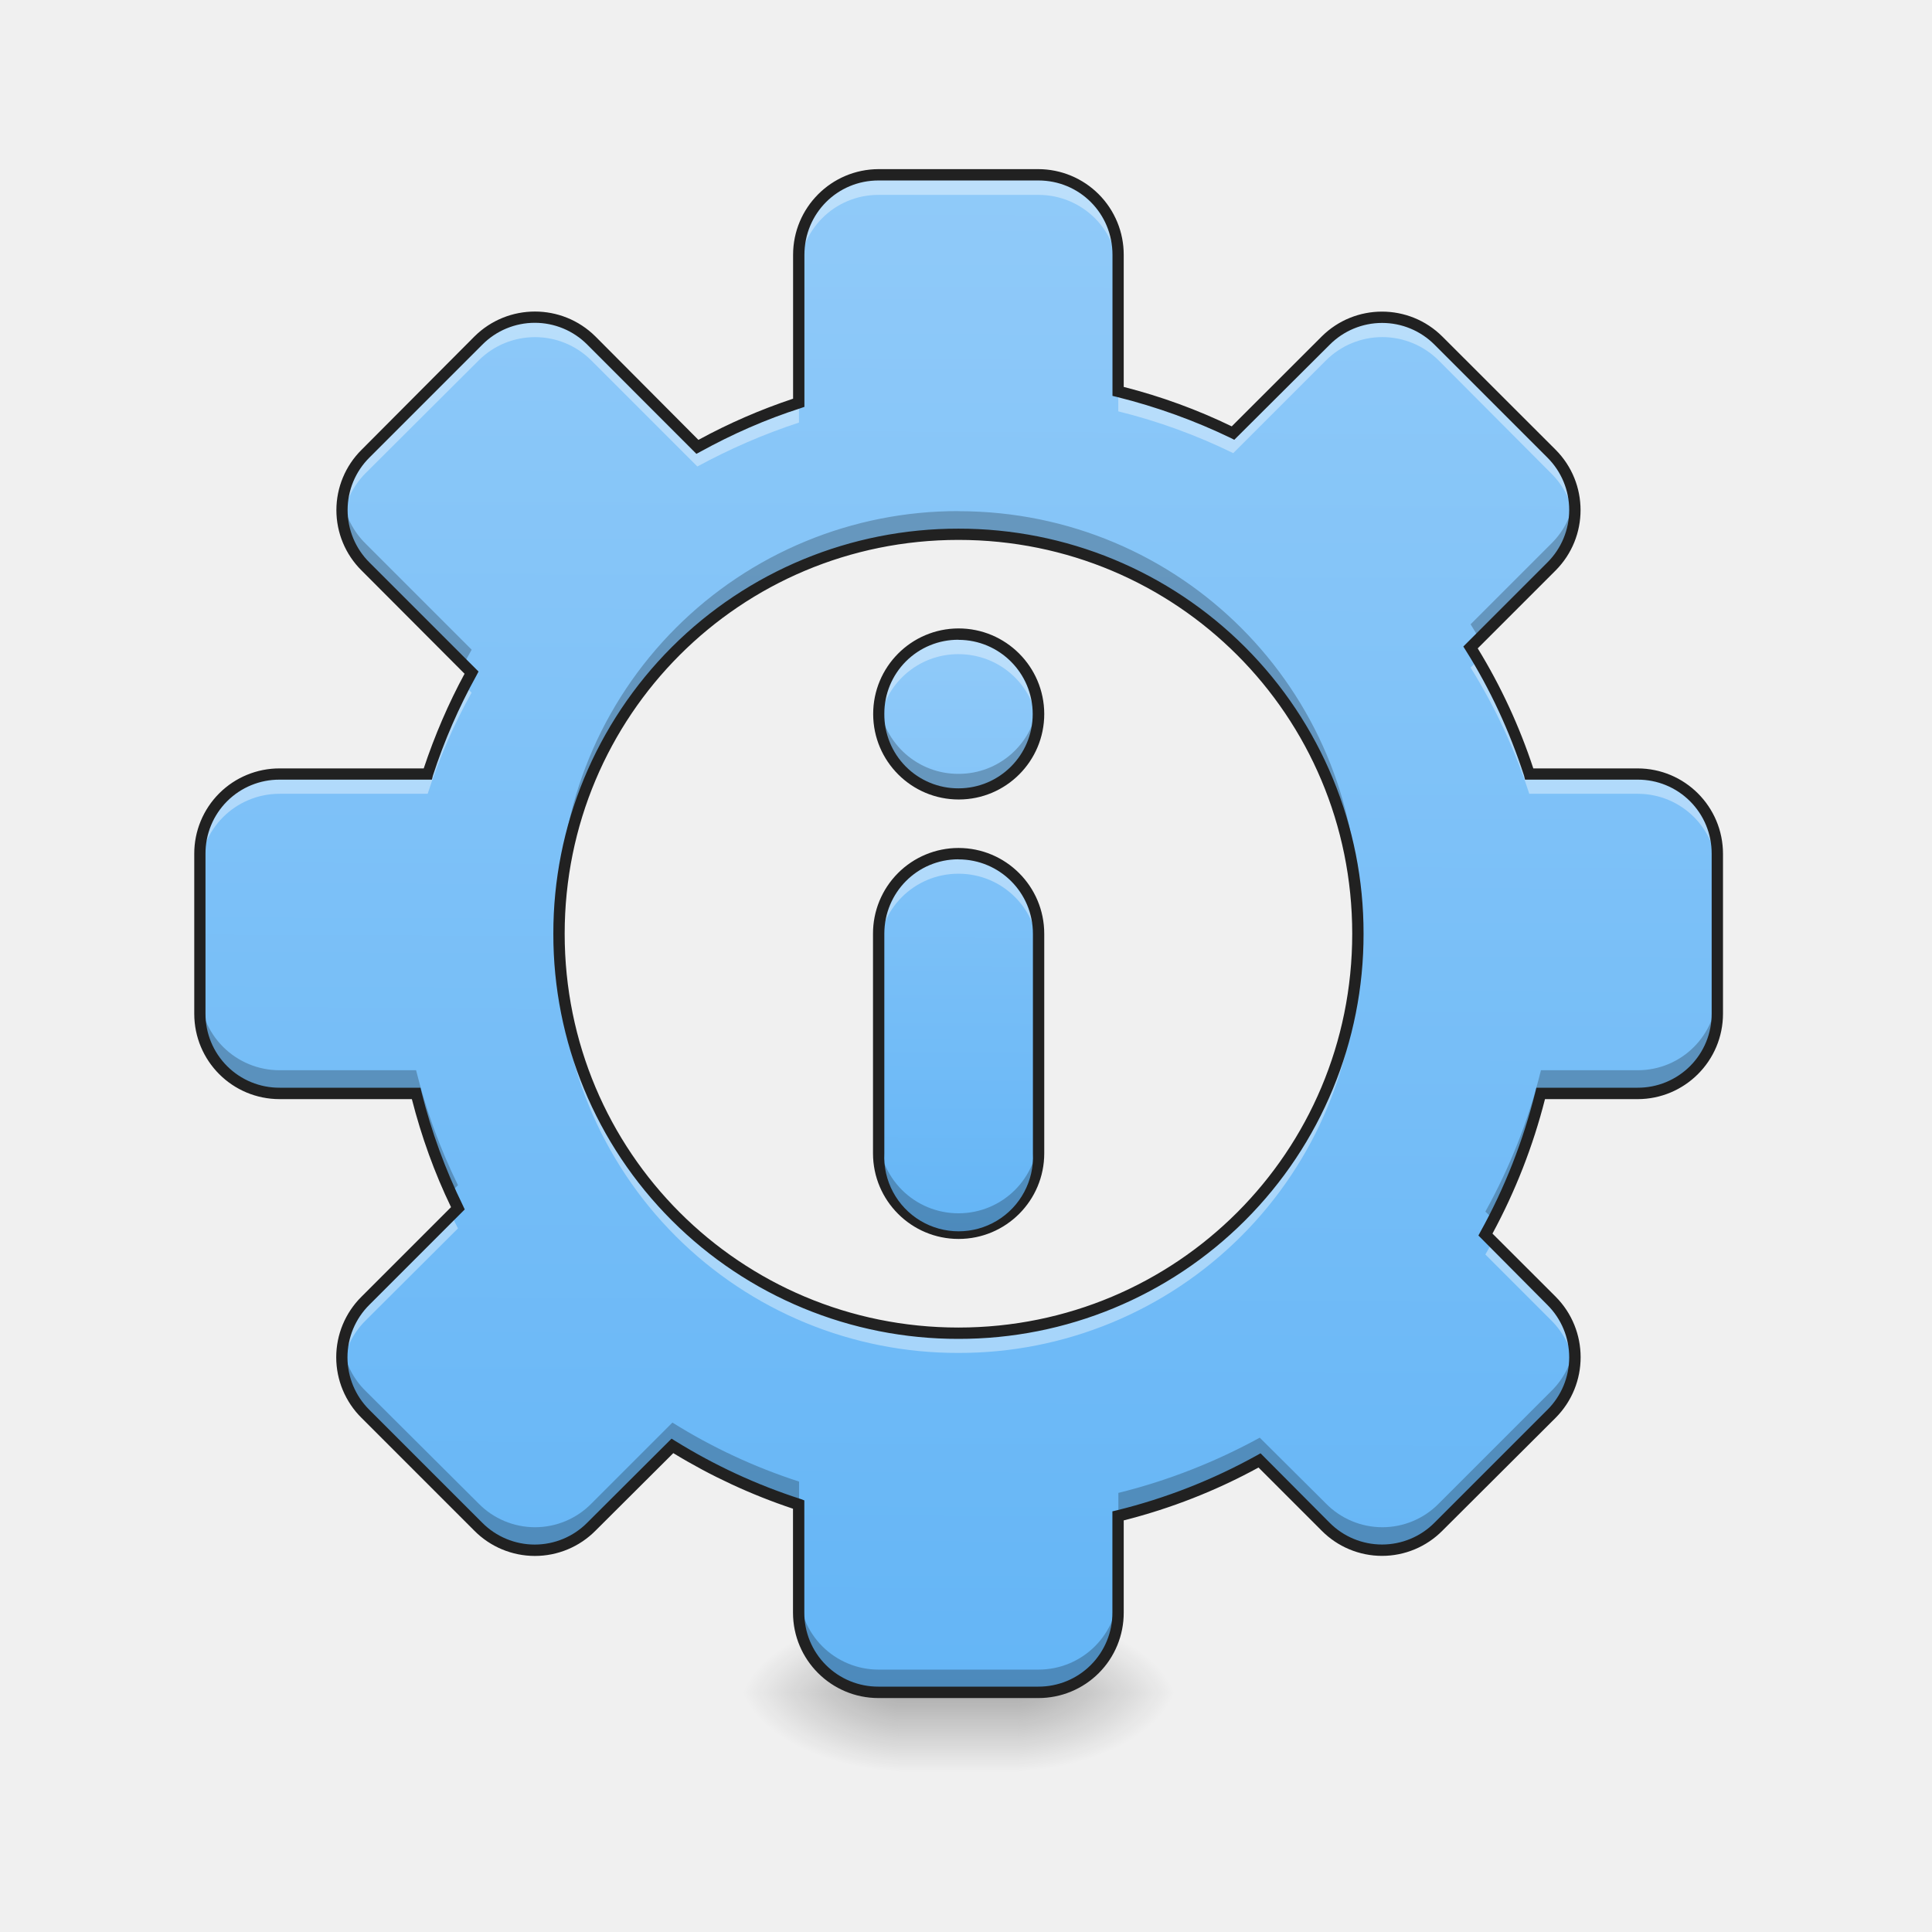
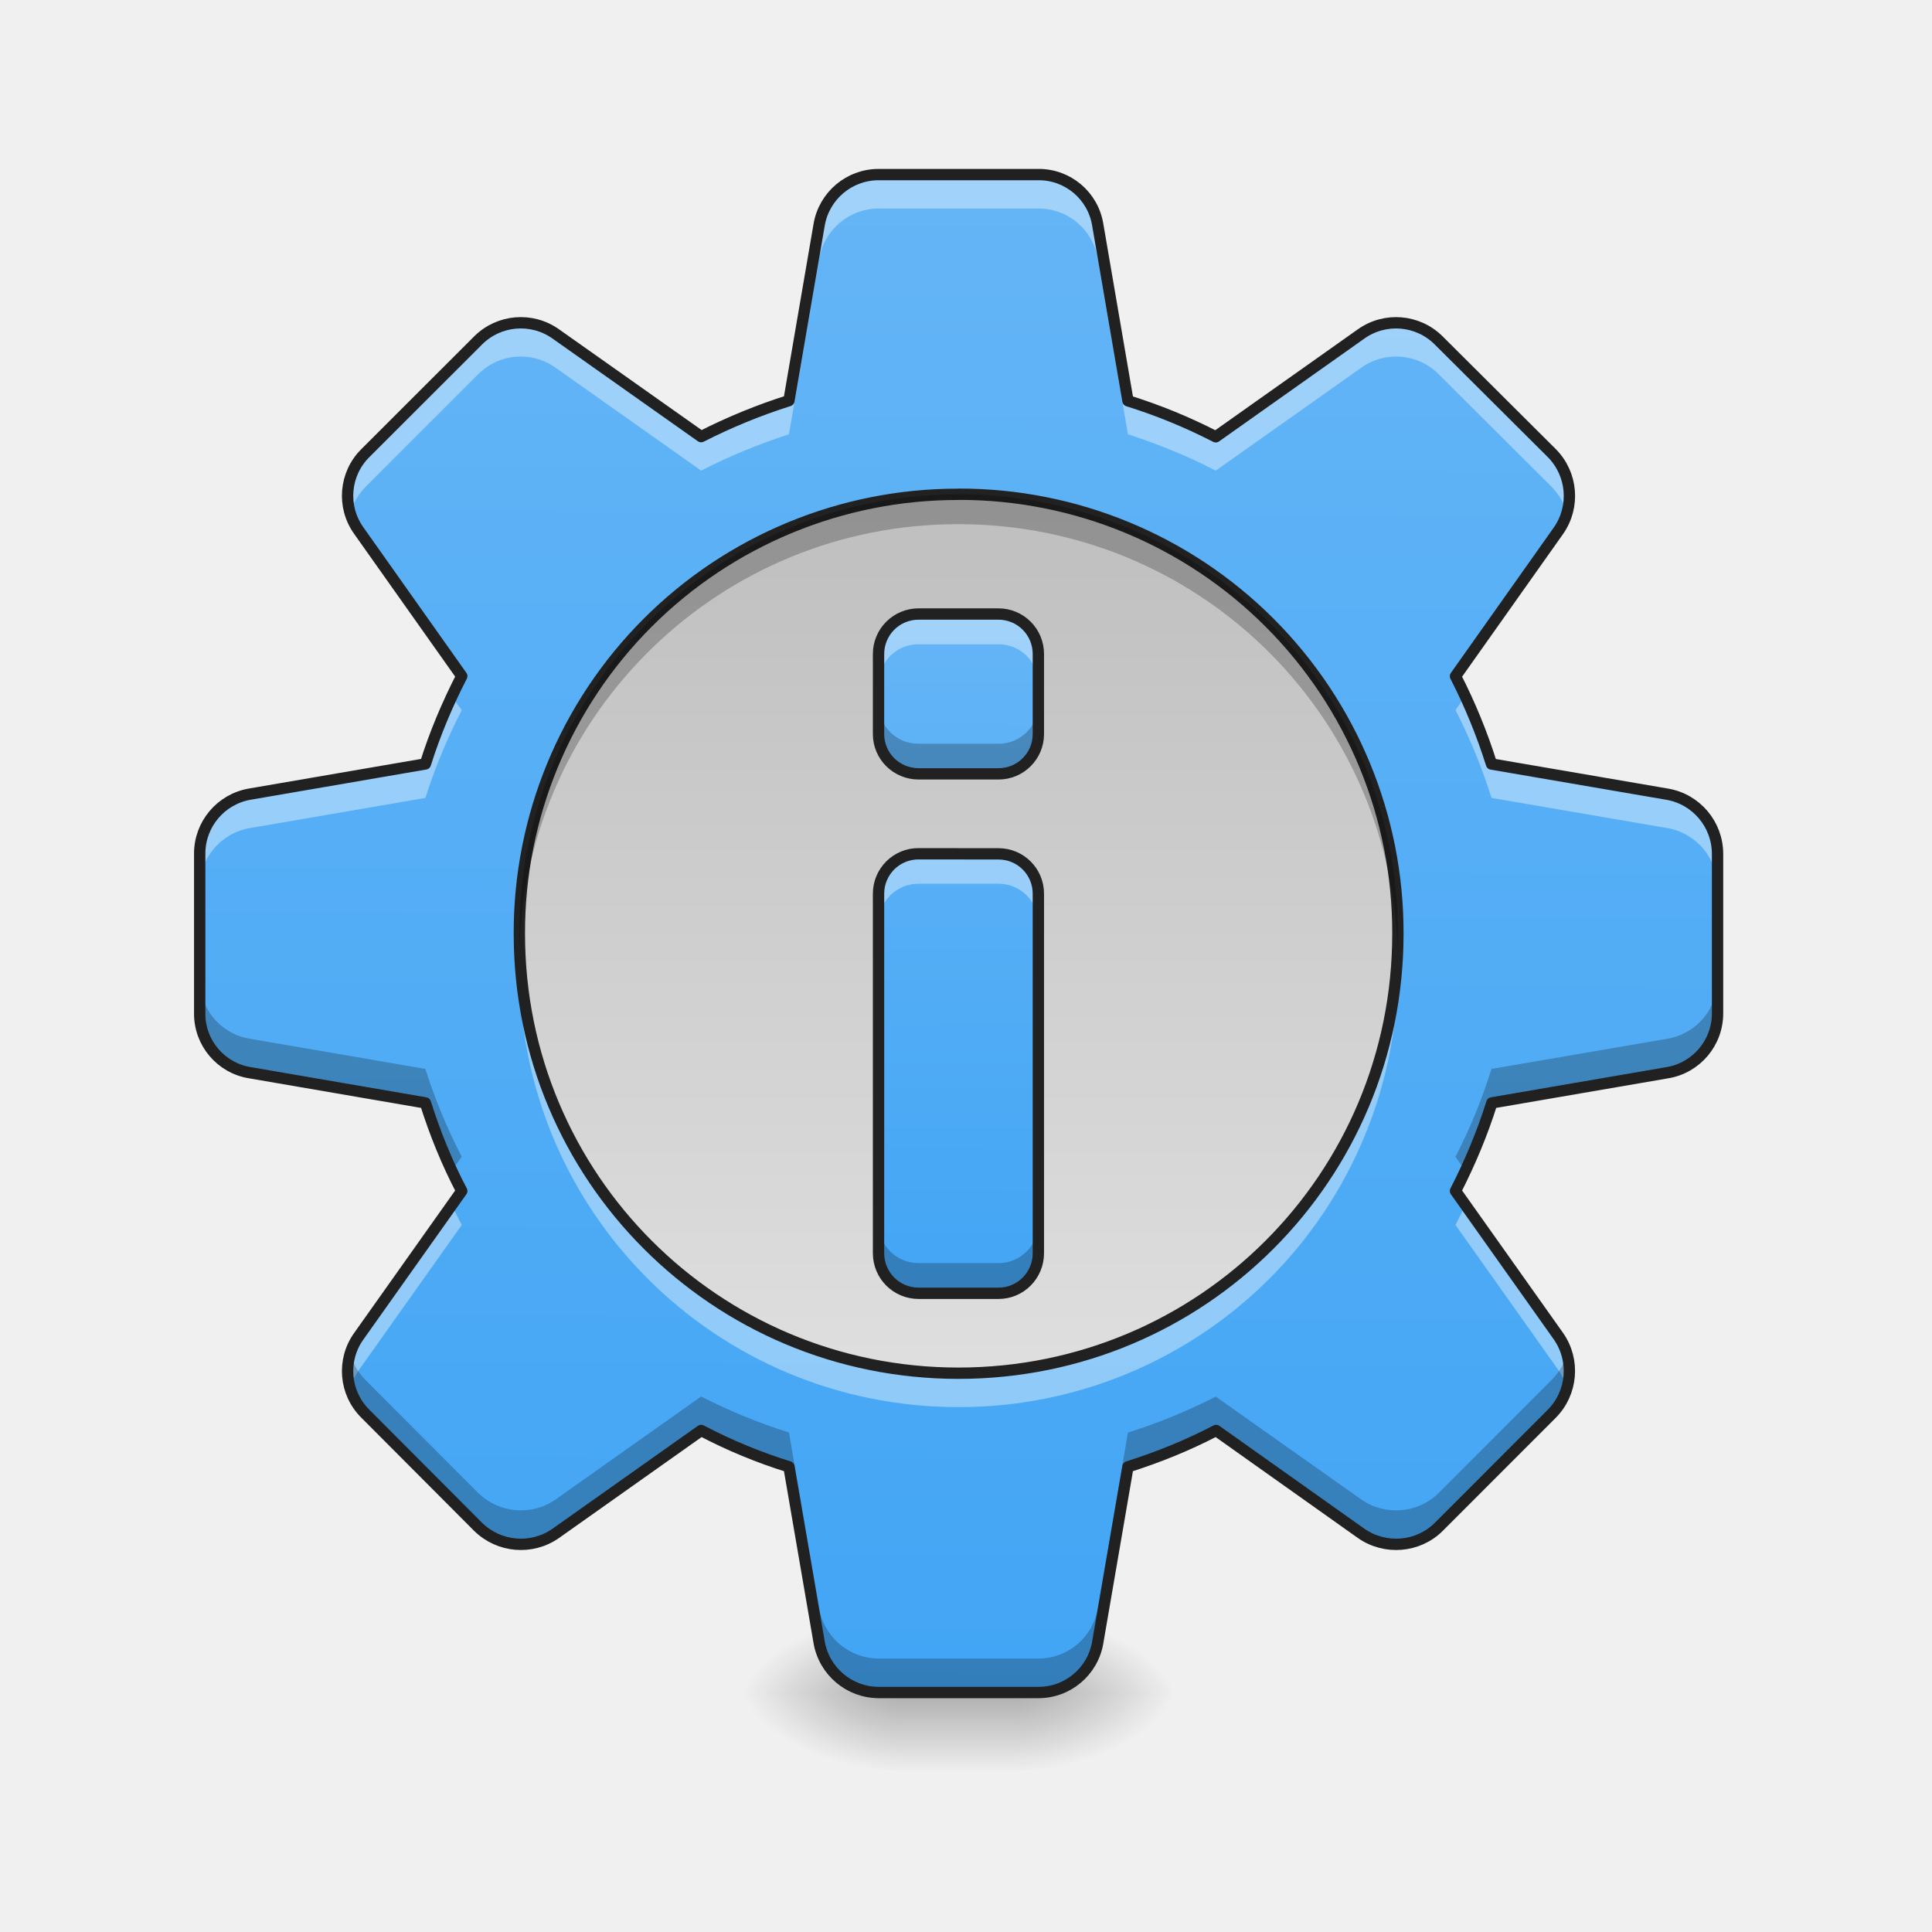
<svg xmlns="http://www.w3.org/2000/svg" width="22pt" height="22pt" viewBox="0 0 22 22">
  <defs>
    <linearGradient id="a" gradientUnits="userSpaceOnUse" x1="254" y1="233.5" x2="254" y2="254.667" gradientTransform="matrix(.04297 0 0 .04297 -1.592 9.24)">
      <stop offset="0" stop-opacity=".275" />
      <stop offset="1" stop-opacity="0" />
    </linearGradient>
    <radialGradient id="b" gradientUnits="userSpaceOnUse" cx="450.909" cy="189.579" fx="450.909" fy="189.579" r="21.167" gradientTransform="matrix(0 -.05372 -.09669 0 29.7 43.722)">
      <stop offset="0" stop-opacity=".314" />
      <stop offset=".222" stop-opacity=".275" />
      <stop offset="1" stop-opacity="0" />
    </radialGradient>
    <radialGradient id="c" gradientUnits="userSpaceOnUse" cx="450.909" cy="189.579" fx="450.909" fy="189.579" r="21.167" gradientTransform="matrix(0 .05372 .09669 0 -7.87 -5.175)">
      <stop offset="0" stop-opacity=".314" />
      <stop offset=".222" stop-opacity=".275" />
      <stop offset="1" stop-opacity="0" />
    </radialGradient>
    <radialGradient id="d" gradientUnits="userSpaceOnUse" cx="450.909" cy="189.579" fx="450.909" fy="189.579" r="21.167" gradientTransform="matrix(0 -.05372 .09669 0 -7.87 43.722)">
      <stop offset="0" stop-opacity=".314" />
      <stop offset=".222" stop-opacity=".275" />
      <stop offset="1" stop-opacity="0" />
    </radialGradient>
    <radialGradient id="e" gradientUnits="userSpaceOnUse" cx="450.909" cy="189.579" fx="450.909" fy="189.579" r="21.167" gradientTransform="matrix(0 .05372 -.09669 0 29.7 -5.175)">
      <stop offset="0" stop-opacity=".314" />
      <stop offset=".222" stop-opacity=".275" />
      <stop offset="1" stop-opacity="0" />
    </radialGradient>
-     <linearGradient id="f" gradientUnits="userSpaceOnUse" x1="960" y1="1695.118" x2="960" y2="175.118" gradientTransform="rotate(.24) scale(.01137)">
-       <stop offset="0" stop-color="#64b5f6" />
-       <stop offset="1" stop-color="#90caf9" />
+     <linearGradient id="f" gradientUnits="userSpaceOnUse" x1="254" y1="-94.583" x2="254" y2="159.417" gradientTransform="matrix(.04297 0 0 .04297 0 9.24)">
+       <stop offset="0" stop-color="#bdbdbd" />
+       <stop offset="1" stop-color="#e0e0e0" />
    </linearGradient>
-     <linearGradient id="g" gradientUnits="userSpaceOnUse" x1="960" y1="1235.118" x2="960" y2="635.118" gradientTransform="rotate(.24) scale(.01137)">
-       <stop offset="0" stop-color="#64b5f6" />
-       <stop offset="1" stop-color="#90caf9" />
+     <linearGradient id="g" gradientUnits="userSpaceOnUse" x1="960" y1="1695.118" x2="960" y2="175.118" gradientTransform="rotate(.24) scale(.01137)">
+       <stop offset="0" stop-color="#42a5f5" />
+       <stop offset="1" stop-color="#64b5f6" />
+     </linearGradient>
+     <linearGradient id="h" gradientUnits="userSpaceOnUse" x1="960" y1="1295.118" x2="960" y2="615.118" gradientTransform="rotate(.24) scale(.01137)">
+       <stop offset="0" stop-color="#42a5f5" />
+       <stop offset="1" stop-color="#64b5f6" />
    </linearGradient>
  </defs>
  <path d="M10.234 18.934h1.364v1.25h-1.364zm0 0" fill="url(#a)" />
  <path d="M11.598 19.273h1.82v-.91h-1.82zm0 0" fill="url(#b)" />
  <path d="M10.234 19.273h-1.82v.91h1.82zm0 0" fill="url(#c)" />
  <path d="M10.234 19.273h-1.82v-.91h1.82zm0 0" fill="url(#d)" />
  <path d="M11.598 19.273h1.82v.91h-1.82zm0 0" fill="url(#e)" />
-   <path d="M10.004 1.992a.905.905 0 0 0-.906.91v1.684c-.407.133-.79.3-1.157.5L6.734 3.879a.908.908 0 0 0-1.285 0L4.16 5.164a.912.912 0 0 0 0 1.29L5.371 7.66c-.203.363-.371.75-.5 1.152H3.184a.909.909 0 0 0-.91.91v1.821c0 .504.406.91.91.91h1.554c.114.457.274.895.477 1.309l-1.055 1.05a.908.908 0 0 0 0 1.286l1.29 1.289a.908.908 0 0 0 1.284 0l.922-.922c.446.277.93.504 1.442.668v1.23c0 .504.402.91.906.91h1.82c.504 0 .91-.406.91-.91v-1.101c.57-.14 1.11-.352 1.61-.63l.754.755a.908.908 0 0 0 1.285 0l1.285-1.29a.908.908 0 0 0 0-1.285l-.754-.753c.277-.5.492-1.04.633-1.606h1.101a.905.905 0 0 0 .907-.91v-1.82a.905.905 0 0 0-.907-.91h-1.234a6.432 6.432 0 0 0-.668-1.438l.922-.922a.912.912 0 0 0 0-1.289L16.383 3.88a.908.908 0 0 0-1.285 0l-1.055 1.05a6.78 6.78 0 0 0-1.309-.472V2.902a.909.909 0 0 0-.91-.91zm.91 4.094a4.54 4.54 0 0 1 4.55 4.547 4.54 4.54 0 0 1-4.55 4.547 4.536 4.536 0 0 1-4.547-4.547 4.536 4.536 0 0 1 4.547-4.547zm0 0" fill="url(#f)" />
-   <path d="M10.004 1.992a.905.905 0 0 0-.906.91v.227c0-.504.402-.91.906-.91h1.82c.504 0 .91.406.91.91v-.227a.909.909 0 0 0-.91-.91zM6.09 3.613a.892.892 0 0 0-.64.266L4.16 5.164a.903.903 0 0 0-.258.758.921.921 0 0 1 .258-.531l1.29-1.286a.908.908 0 0 1 1.284 0l1.207 1.207c.368-.199.75-.367 1.157-.5v-.226c-.407.133-.79.3-1.157.5L6.734 3.879a.901.901 0 0 0-.644-.266zm9.648 0a.892.892 0 0 0-.64.266l-1.055 1.05a6.78 6.78 0 0 0-1.309-.472v.227a6.54 6.54 0 0 1 1.309.476l1.055-1.055a.908.908 0 0 1 1.285 0l1.285 1.29a.93.93 0 0 1 .262.527.918.918 0 0 0-.262-.758L16.383 3.88a.901.901 0 0 0-.645-.266zm1.094 3.903l-.086.086c.277.445.504.93.668 1.437h1.234c.504 0 .907.406.907.91v-.226a.905.905 0 0 0-.907-.91h-1.234a6.355 6.355 0 0 0-.582-1.297zm-11.543.293c-.164.32-.309.656-.418 1.003H3.184a.909.909 0 0 0-.91.91v.227c0-.504.406-.91.91-.91H4.87c.129-.402.297-.789.5-1.152zm1.078 2.937v.113a4.536 4.536 0 0 0 4.547 4.547 4.54 4.54 0 0 0 4.55-4.547c0-.039-.003-.074-.003-.113a4.536 4.536 0 0 1-4.547 4.434 4.54 4.54 0 0 1-4.547-4.434zm-1.226 3.086l-.98.98a.903.903 0 0 0-.259.758.9.9 0 0 1 .258-.53l1.055-1.052a1.917 1.917 0 0 1-.074-.156zm11.855.309l-.082.144.754.754a.928.928 0 0 1 .262.531.918.918 0 0 0-.262-.758zm0 0" fill="#fff" fill-opacity=".392" />
-   <path d="M3.902 5.676a.922.922 0 0 0 .258.777l1.117 1.113c.032-.054.063-.113.094-.168l-1.21-1.21a.906.906 0 0 1-.259-.512zm14.024 0a.906.906 0 0 1-.258.511l-.922.922c.035.055.067.11.098.164l.824-.82a.922.922 0 0 0 .258-.777zm-7.012.144a4.54 4.54 0 0 0-4.547 4.551v.129a4.54 4.54 0 0 1 4.547-4.414 4.537 4.537 0 0 1 4.547 4.414c0-.043.004-.086.004-.129 0-2.52-2.031-4.55-4.55-4.55zm-8.64 5.457v.266c0 .504.406.91.91.91h1.554c.098.39.23.77.39 1.129l.087-.086a6.54 6.54 0 0 1-.477-1.309H3.184a.909.909 0 0 1-.91-.91zm17.28 0c0 .504-.402.91-.906.91h-1.101c-.14.57-.356 1.11-.633 1.61l.094.09c.23-.45.414-.93.539-1.434h1.101a.905.905 0 0 0 .907-.91zM3.903 15.324a.91.91 0 0 0 .258.774l1.29 1.289a.908.908 0 0 0 1.284 0l.922-.922c.446.277.93.504 1.442.668v-.262a6.473 6.473 0 0 1-1.442-.672l-.922.922a.9.9 0 0 1-1.285 0L4.16 15.836a.906.906 0 0 1-.258-.512zm14.024 0a.906.906 0 0 1-.258.512l-1.285 1.285a.9.9 0 0 1-1.285 0l-.754-.75c-.5.274-1.04.488-1.61.629v.262c.57-.14 1.11-.352 1.61-.63l.754.755a.908.908 0 0 0 1.285 0l1.285-1.29a.91.91 0 0 0 .258-.773zm-8.828 2.778v.261c0 .504.402.91.906.91h1.82c.504 0 .91-.406.91-.91v-.261c0 .503-.406.91-.91.91h-1.82a.905.905 0 0 1-.906-.91zm0 0" fill-opacity=".235" />
-   <path d="M10.004 1.926a.976.976 0 0 0-.973.976V4.54a6.615 6.615 0 0 0-1.078.469L6.781 3.832a.978.978 0 0 0-1.379 0l-1.285 1.29a.967.967 0 0 0 0 1.374L5.29 7.672c-.184.34-.34.703-.465 1.078h-1.64a.97.97 0 0 0-.973.973v1.82c0 .539.434.973.973.973H4.69c.11.43.258.84.446 1.23l-1.02 1.02a.971.971 0 0 0 0 1.379l1.285 1.285a.971.971 0 0 0 1.38 0l.886-.883a6.67 6.67 0 0 0 1.363.633v1.183c0 .54.438.973.973.973h1.82a.97.97 0 0 0 .973-.973v-1.05a6.537 6.537 0 0 0 1.535-.602l.719.719a.967.967 0 0 0 1.375 0l1.289-1.285a.978.978 0 0 0 0-1.38l-.719-.718a6.67 6.67 0 0 0 .598-1.531h1.054a.973.973 0 0 0 .973-.973v-1.82a.973.973 0 0 0-.973-.973h-1.187a6.5 6.5 0 0 0-.633-1.367l.887-.887a.974.974 0 0 0 0-1.375l-1.29-1.289a.974.974 0 0 0-1.374 0l-1.024 1.023c-.386-.187-.8-.34-1.23-.449V2.902a.974.974 0 0 0-.973-.976zm0 .129h1.82c.469 0 .844.375.844.847v1.606l.05.012c.454.113.887.27 1.298.468l.039.02 1.086-1.082a.842.842 0 0 1 1.195 0L17.62 5.21a.842.842 0 0 1 0 1.195l-.957.957.027.043c.278.442.5.922.664 1.426l.012.047h1.281a.84.84 0 0 1 .844.844v1.82a.84.84 0 0 1-.844.844h-1.152l-.012.05a6.542 6.542 0 0 1-.625 1.59l-.023.043.785.79a.842.842 0 0 1 0 1.195l-1.285 1.285a.842.842 0 0 1-1.195 0l-.786-.79-.043.024a6.475 6.475 0 0 1-1.593.625l-.051.012v1.152a.84.84 0 0 1-.844.844h-1.82a.84.84 0 0 1-.844-.844v-1.277l-.043-.016a6.495 6.495 0 0 1-1.426-.66l-.043-.027-.96.957a.842.842 0 0 1-1.196 0l-1.285-1.285a.842.842 0 0 1 0-1.196l1.086-1.086-.02-.043c-.199-.406-.359-.84-.472-1.293l-.012-.05H3.184a.84.84 0 0 1-.844-.844v-1.82a.84.84 0 0 1 .844-.844h1.734l.012-.047c.129-.398.297-.781.496-1.14l.023-.044-1.242-1.242a.842.842 0 0 1 0-1.195l1.285-1.285a.842.842 0 0 1 1.196 0L7.93 5.168l.043-.023c.363-.2.742-.368 1.144-.497l.043-.015v-1.73c0-.473.375-.848.844-.848zm.91 3.965a4.605 4.605 0 0 0-4.613 4.613 4.605 4.605 0 0 0 4.613 4.613 4.605 4.605 0 0 0 4.613-4.613 4.605 4.605 0 0 0-4.613-4.613zm0 .128c2.484 0 4.484 2 4.484 4.485 0 2.484-2 4.484-4.484 4.484s-4.484-2-4.484-4.484c0-2.485 2-4.485 4.484-4.485zm0 0" fill="#212121" />
-   <path d="M10.914 7.223a.909.909 0 0 0 0 1.816.909.909 0 1 0 0-1.816zm0 2.5a.909.909 0 0 0-.91.91v2.5c0 .504.406.91.91.91s.91-.406.91-.91v-2.5a.909.909 0 0 0-.91-.91zm0 0" fill="url(#g)" />
-   <path d="M10.914 7.223a.905.905 0 0 0-.902 1.023.905.905 0 0 1 .902-.797c.465 0 .848.344.902.797.008-.039.008-.078.008-.117a.905.905 0 0 0-.91-.906zm0 2.5a.909.909 0 0 0-.91.91v.226c0-.504.406-.91.91-.91s.91.406.91.91v-.226a.909.909 0 0 0-.91-.91zm0 0" fill="#fff" fill-opacity=".392" />
-   <path d="M10.012 8.016c-.004.039-.008.078-.008.113 0 .504.406.91.91.91s.91-.406.91-.91c0-.035 0-.074-.008-.113a.905.905 0 0 1-.902.796.905.905 0 0 1-.902-.796zm-.008 4.89v.227c0 .504.406.91.91.91s.91-.406.91-.91v-.227c0 .504-.406.91-.91.91a.909.909 0 0 1-.91-.91zm0 0" fill-opacity=".235" />
-   <path d="M10.914 7.156a.974.974 0 1 0 .977.973.976.976 0 0 0-.977-.973zm0 .13a.844.844 0 1 1 0 1.691.841.841 0 0 1-.844-.848.84.84 0 0 1 .844-.844zm0 2.37a.974.974 0 0 0-.973.977v2.5a.974.974 0 1 0 1.95 0v-2.5a.977.977 0 0 0-.977-.977zm0 .13c.469 0 .848.378.848.847v2.5a.847.847 0 1 1-1.692 0v-2.5c0-.469.375-.848.844-.848zm0 0" fill="#212121" />
+   <path d="M10.914 5.629a5.004 5.004 0 1 1 0 10.008c-2.762 0-5-2.242-5-5.004a5.003 5.003 0 0 1 5-5.004zm0 0" fill="url(#f)" />
+   <path d="M10.004 1.988a.687.687 0 0 0-.676.57l-.344 2.005c-.347.109-.68.246-1 .41L6.328 3.8a.688.688 0 0 0-.883.074L4.16 5.16a.683.683 0 0 0-.074.883l1.172 1.656c-.164.32-.305.653-.414 1l-2 .344a.687.687 0 0 0-.57.676v1.82a.68.68 0 0 0 .57.676l2 .344c.11.347.246.683.414 1.004l-1.172 1.652a.683.683 0 0 0 .074.883l1.285 1.289c.239.234.61.265.883.074l1.656-1.172a5.92 5.92 0 0 0 1 .414l.344 2a.69.69 0 0 0 .676.57h1.82a.684.684 0 0 0 .676-.57l.344-2c.347-.11.683-.246 1.004-.414l1.652 1.172c.273.191.648.16.883-.074l1.289-1.29a.692.692 0 0 0 .074-.882l-1.172-1.652c.164-.32.305-.657.414-1.004l2-.344a.684.684 0 0 0 .57-.676V9.72a.69.69 0 0 0-.57-.676l-2.004-.344a6.398 6.398 0 0 0-.41-1l1.172-1.656a.692.692 0 0 0-.074-.883l-1.29-1.285a.687.687 0 0 0-.882-.074l-1.656 1.172a6.247 6.247 0 0 0-1-.41L12.5 2.558a.68.68 0 0 0-.676-.57zm.91 3.64a4.991 4.991 0 0 1 5.004 5.005c0 2.77-2.23 5.004-5.004 5.004-2.77 0-5-2.235-5-5.004a4.99 4.99 0 0 1 5-5.004zm0 0" fill="url(#g)" />
+   <path d="M10.004 1.988a.687.687 0 0 0-.676.57l-.344 2.005c-.347.109-.68.246-1 .41L6.328 3.8a.688.688 0 0 0-.883.074L4.16 5.16a.69.69 0 0 0-.172.68.726.726 0 0 1 .172-.293l1.285-1.285a.683.683 0 0 1 .883-.074l1.656 1.171c.32-.164.653-.3 1-.414l.344-2a.687.687 0 0 1 .676-.57h1.82a.68.68 0 0 1 .676.57l.344 2c.347.114.683.25 1 .414L15.5 4.188a.683.683 0 0 1 .883.074l1.289 1.285c.082.086.14.187.172.293a.69.69 0 0 0-.172-.68l-1.29-1.285a.687.687 0 0 0-.882-.074l-1.656 1.172a6.247 6.247 0 0 0-1-.41L12.5 2.558a.68.68 0 0 0-.676-.57zm6.68 5.942l-.11.156c.164.32.301.652.41 1l2.004.344a.69.69 0 0 1 .57.675V9.72a.69.69 0 0 0-.57-.676l-2.004-.344a5.717 5.717 0 0 0-.3-.77zm-11.54 0a6.29 6.29 0 0 0-.3.77l-2 .343a.687.687 0 0 0-.57.676v.386c0-.332.238-.617.57-.675l2-.344c.11-.348.25-.68.414-1zm.77 2.894v.196c0 2.77 2.23 5.003 5 5.003a4.994 4.994 0 0 0 5.004-5.003c0-.067 0-.13-.004-.196a4.993 4.993 0 0 1-5 4.813 4.993 4.993 0 0 1-5-4.813zm-.77 2.895l-1.058 1.496a.683.683 0 0 0-.098.59c.02-.07.051-.137.098-.203l1.172-1.653c-.04-.078-.078-.152-.113-.23zm11.543 0c-.035.078-.074.152-.113.23l1.172 1.653a.746.746 0 0 1 .098.203.683.683 0 0 0-.098-.59zm0 0" fill="#fff" fill-opacity=".392" />
+   <path d="M10.004 19.273a.69.69 0 0 1-.676-.57L8.984 16.7a6.398 6.398 0 0 1-1-.41l-1.656 1.172a.692.692 0 0 1-.883-.074l-1.285-1.29a.686.686 0 0 1-.172-.679c.032.11.09.21.172.293L5.445 17c.239.234.61.266.883.074l1.656-1.172c.32.164.653.301 1 .41l.344 2.004a.69.69 0 0 0 .676.57h1.82a.684.684 0 0 0 .676-.57l.344-2.003c.347-.11.683-.247 1-.41l1.656 1.171c.273.192.648.16.883-.074l1.289-1.29a.678.678 0 0 0 .172-.292c.07.238.008.5-.172.68l-1.29 1.289a.692.692 0 0 1-.882.074l-1.656-1.172c-.317.164-.653.3-1 .41l-.344 2.004a.684.684 0 0 1-.676.57zm6.68-5.941l-.11-.16c.164-.317.301-.652.41-1l2.004-.344a.684.684 0 0 0 .57-.676v.387a.684.684 0 0 1-.57.676l-2.004.344a5.98 5.98 0 0 1-.3.773zm-11.54 0a6.605 6.605 0 0 1-.3-.773l-2-.344a.68.68 0 0 1-.57-.676v-.387a.68.68 0 0 0 .57.676l2 .344c.11.348.25.683.414 1zm0 0" fill-opacity=".235" />
+   <path d="M10.004 1.988a.687.687 0 0 0-.676.57l-.344 2.004c-.347.11-.68.247-1 .41L6.328 3.802a.688.688 0 0 0-.883.074L4.16 5.16a.683.683 0 0 0-.074.883l1.172 1.656c-.164.32-.305.653-.414 1l-2 .344a.687.687 0 0 0-.57.676v1.82a.68.68 0 0 0 .57.676l2 .344c.11.347.246.683.414 1.003l-1.172 1.653a.683.683 0 0 0 .074.883l1.285 1.289c.239.234.61.265.883.074l1.656-1.172a5.92 5.92 0 0 0 1 .414l.344 2a.69.69 0 0 0 .676.57h1.82a.684.684 0 0 0 .676-.57l.344-2c.347-.11.683-.246 1.004-.414l1.652 1.172c.273.191.648.16.883-.074l1.289-1.29a.692.692 0 0 0 .074-.882l-1.172-1.653c.164-.32.305-.656.414-1.003l2-.344a.684.684 0 0 0 .57-.676V9.72a.69.69 0 0 0-.57-.676l-2.004-.344a6.398 6.398 0 0 0-.41-1l1.172-1.656a.692.692 0 0 0-.074-.883l-1.29-1.285a.687.687 0 0 0-.882-.074l-1.656 1.172a6.246 6.246 0 0 0-1-.41L12.5 2.558a.68.68 0 0 0-.676-.57zm.91 3.64a4.991 4.991 0 0 1 5.004 5.005c0 2.77-2.23 5.004-5.004 5.004-2.77 0-5-2.235-5-5.004a4.99 4.99 0 0 1 5-5.004zm0 0" fill="none" stroke-width=".129" stroke-linecap="round" stroke-linejoin="round" stroke="#212121" />
+   <path d="M10.46 6.992a.455.455 0 0 0-.456.457v.91c0 .25.203.454.457.454h.91c.25 0 .453-.204.453-.454v-.91a.454.454 0 0 0-.453-.457zm0 2.73a.454.454 0 0 0-.456.454v4.094c0 .253.203.457.457.457h.91c.25 0 .453-.204.453-.457v-4.094a.453.453 0 0 0-.453-.453zm0 0" fill="url(#h)" />
+   <path d="M10.46 6.992a.455.455 0 0 0-.456.457v.34c0-.25.203-.453.457-.453h.91c.25 0 .453.203.453.453v-.34a.454.454 0 0 0-.453-.457zm0 2.73a.454.454 0 0 0-.456.454v.344c0-.254.203-.457.457-.457h.91c.25 0 .453.203.453.457v-.344a.453.453 0 0 0-.453-.453zm0 0" fill="#fff" fill-opacity=".392" />
+   <path d="M10.004 8.016v.343c0 .25.203.454.457.454h.91c.25 0 .453-.204.453-.454v-.343a.451.451 0 0 1-.453.453h-.91a.452.452 0 0 1-.457-.453zm0 5.914v.34c0 .253.203.457.457.457h.91c.25 0 .453-.204.453-.457v-.34c0 .25-.203.453-.453.453h-.91a.454.454 0 0 1-.457-.453zm0 0" fill-opacity=".235" />
+   <path d="M10.46 6.992a.455.455 0 0 0-.456.457v.91c0 .25.203.453.457.453h.91c.25 0 .453-.203.453-.453v-.91a.454.454 0 0 0-.453-.457zm0 2.73a.454.454 0 0 0-.456.454v4.094c0 .253.203.457.457.457h.91c.25 0 .453-.204.453-.457v-4.094a.453.453 0 0 0-.453-.453zm0 0" fill="none" stroke-width=".129" stroke-linecap="round" stroke-linejoin="round" stroke="#212121" />
+   <path d="M10.914 5.629c-2.77 0-5 2.23-5 5.004v.172a4.992 4.992 0 0 1 5-4.836c2.715 0 4.91 2.14 5 4.836.004-.059.004-.117.004-.172a4.991 4.991 0 0 0-5.004-5.004zm0 0" fill-opacity=".235" />
</svg>
